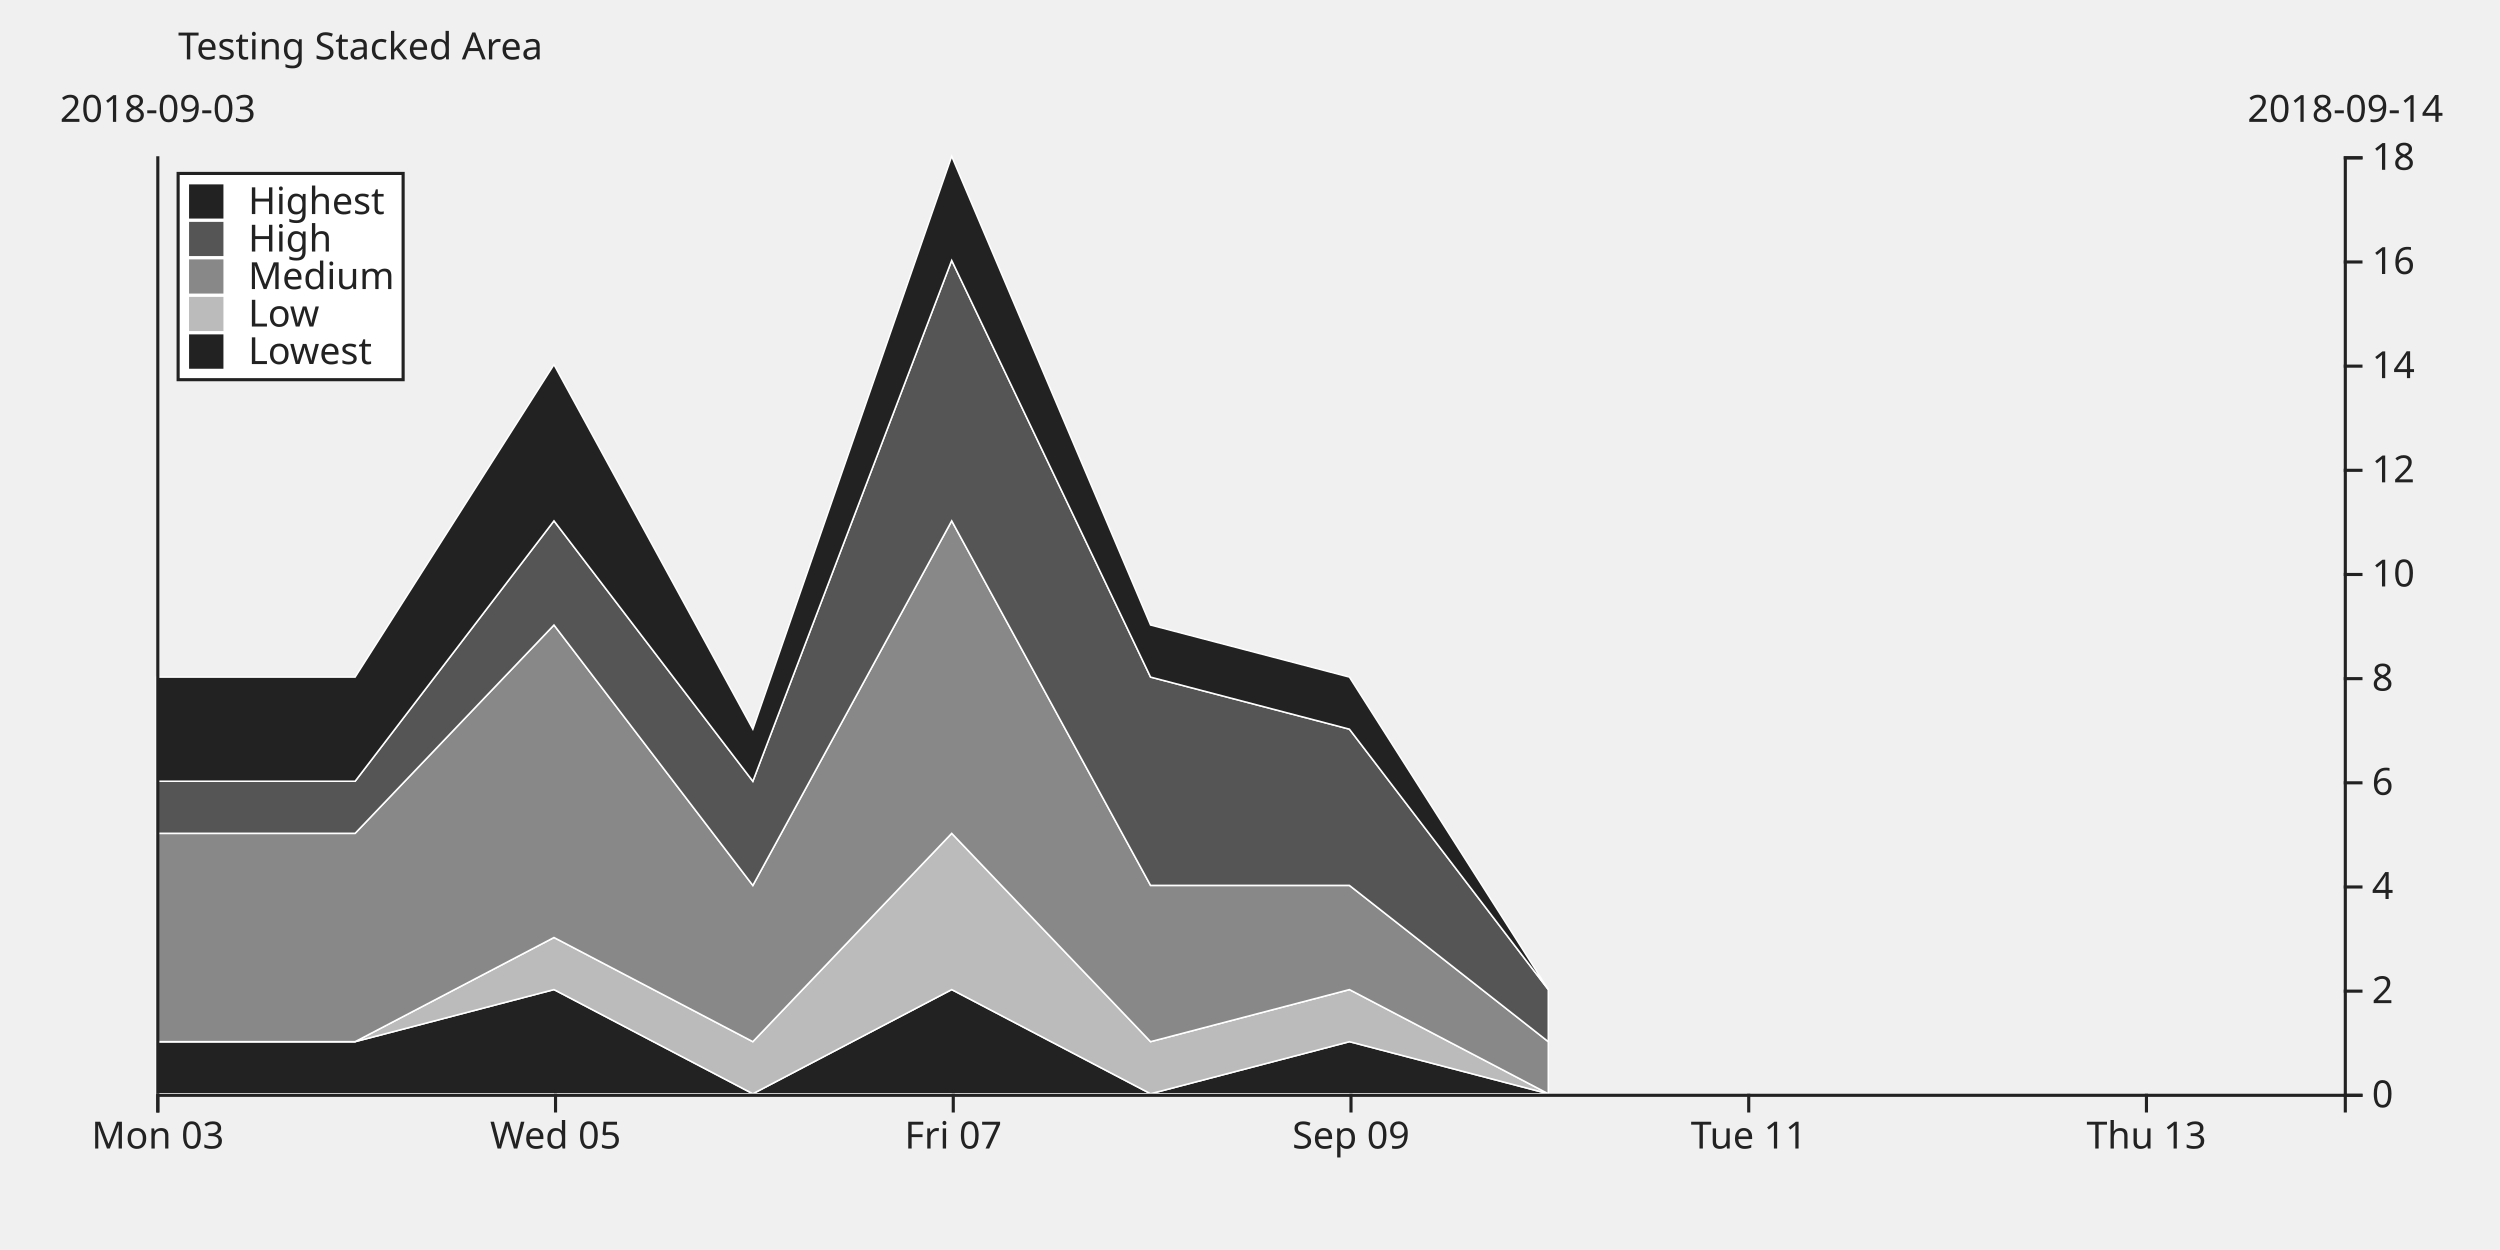
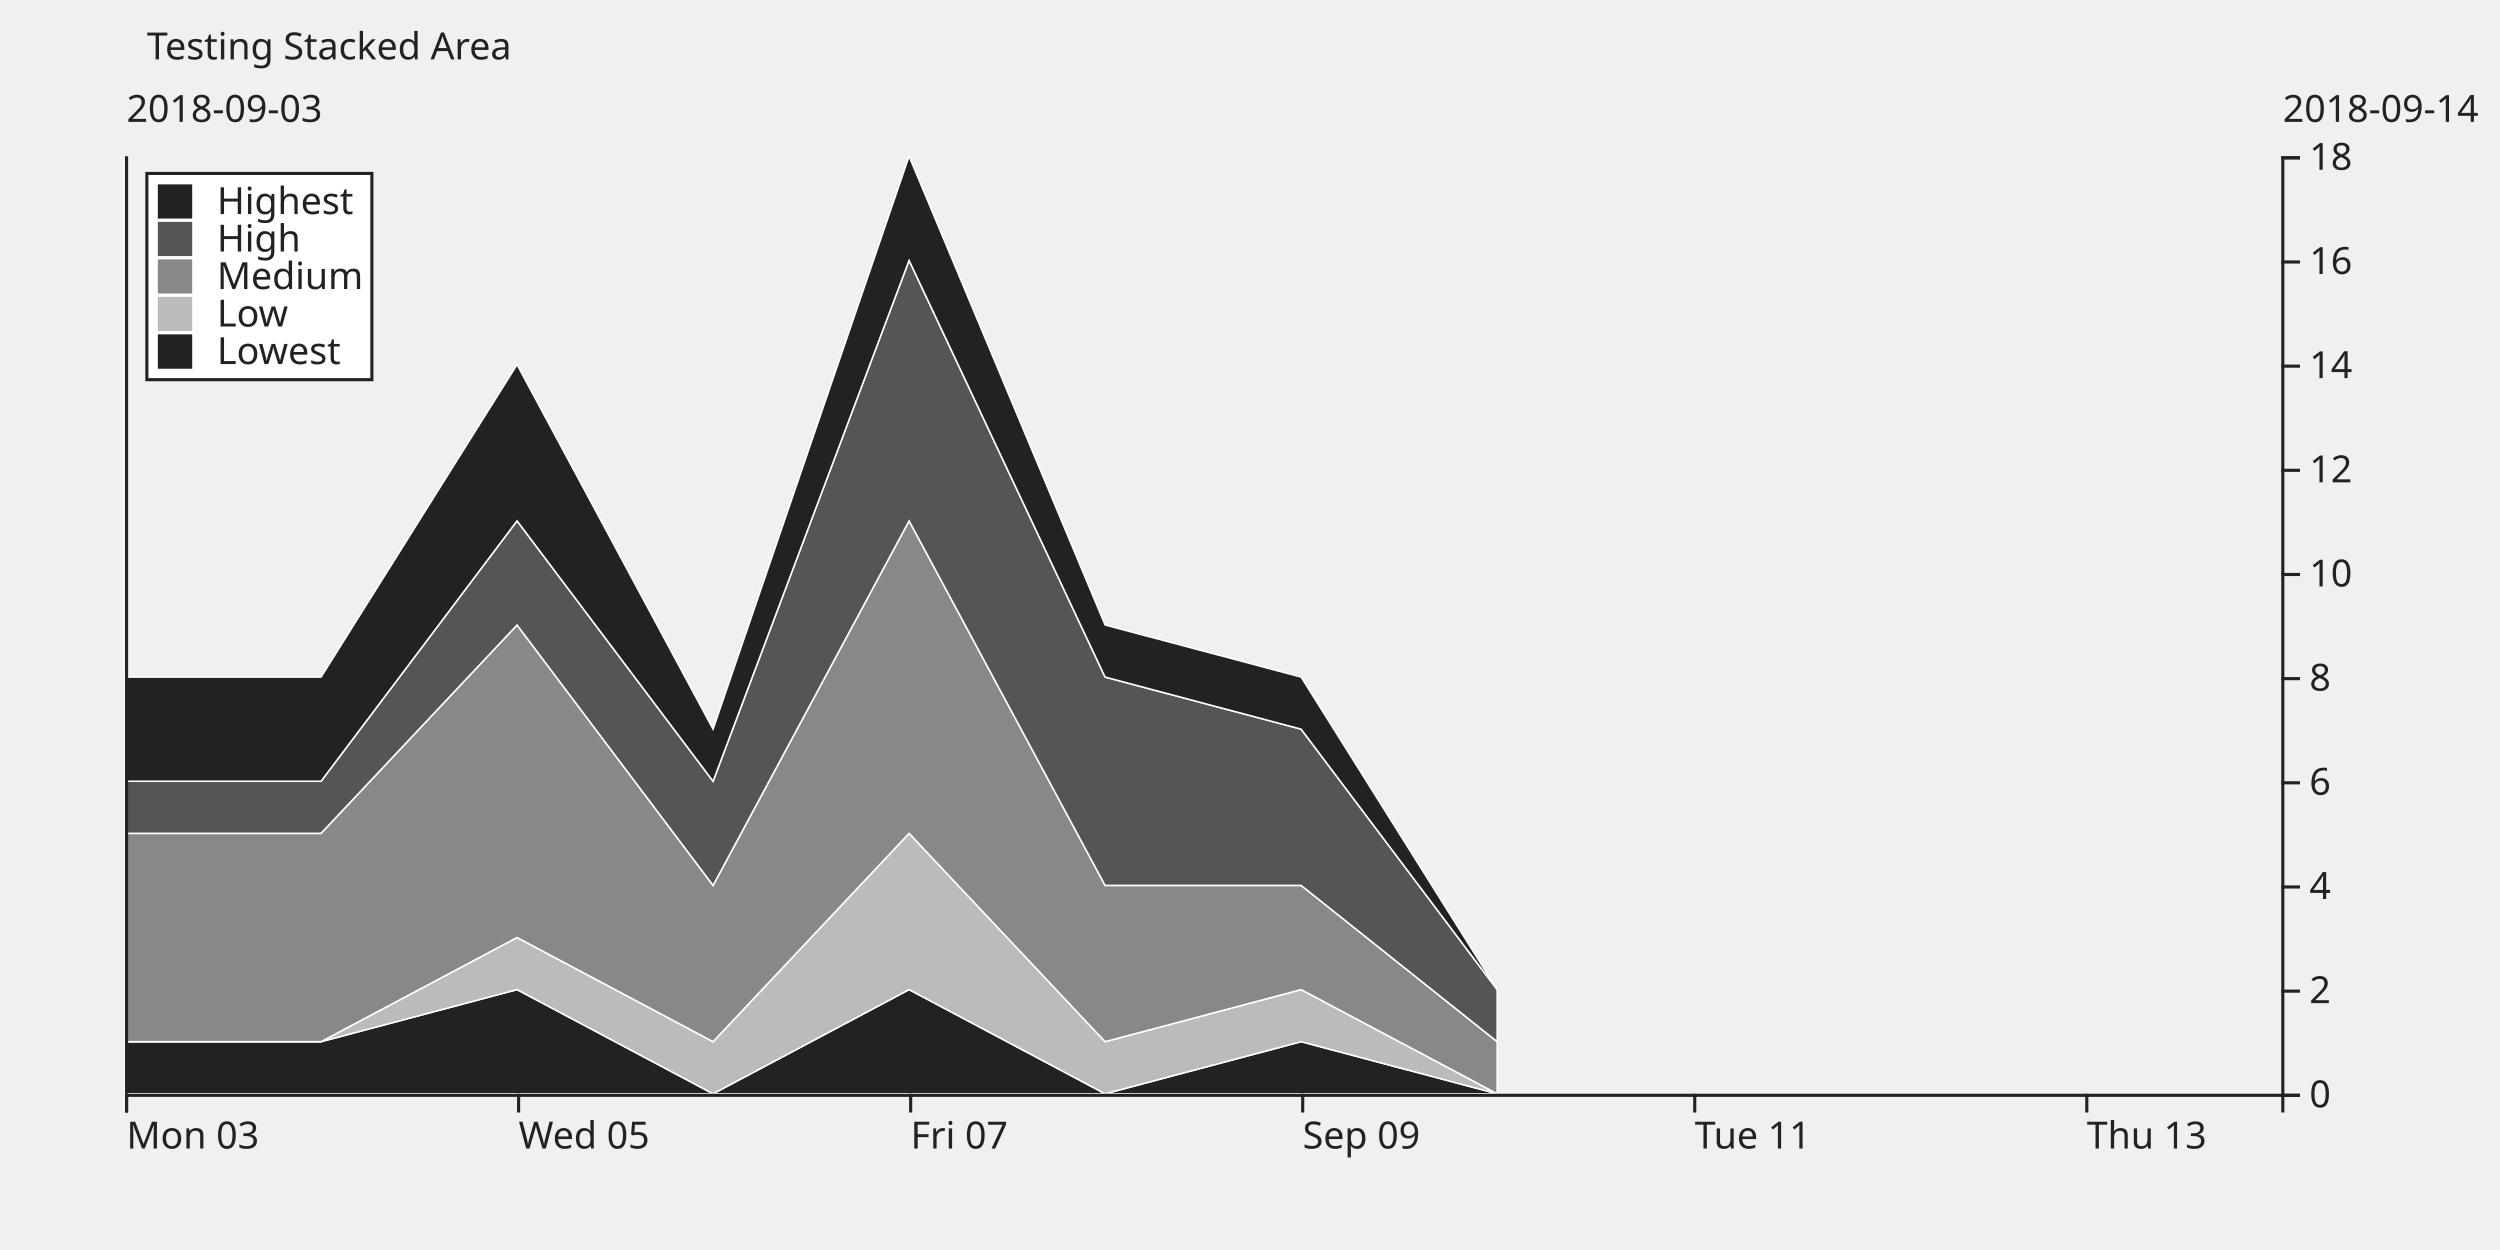
<svg xmlns="http://www.w3.org/2000/svg" width="800" height="400">
-   <g transform="translate(50,50)">
+   <g transform="translate(40,50)">
    <g class="layer">
-       <path class="area" style="fill: #222; stroke: #fff; stroke-width: .5;" d="M0,283.333L63.636,283.333L127.273,266.667L190.909,300L254.545,266.667L318.182,300L381.818,283.333L445.455,300L445.455,300L381.818,300L318.182,300L254.545,300L190.909,300L127.273,300L63.636,300L0,300Z" />
+       <path class="area" style="fill: #222; stroke: #fff; stroke-width: .5;" d="M0,283.333L62.727,283.333L125.455,266.667L188.182,300L250.909,266.667L313.636,300L376.364,283.333L439.091,300L439.091,300L376.364,300L313.636,300L250.909,300L188.182,300L125.455,300L62.727,300L0,300Z" />
    </g>
    <g class="layer">
-       <path class="area" style="fill: #bbb; stroke: #fff; stroke-width: .5;" d="M0,283.333L63.636,283.333L127.273,250L190.909,283.333L254.545,216.667L318.182,283.333L381.818,266.667L445.455,300L445.455,300L381.818,283.333L318.182,300L254.545,266.667L190.909,300L127.273,266.667L63.636,283.333L0,283.333Z" />
+       <path class="area" style="fill: #bbb; stroke: #fff; stroke-width: .5;" d="M0,283.333L62.727,283.333L125.455,250L188.182,283.333L250.909,216.667L313.636,283.333L376.364,266.667L439.091,300L439.091,300L376.364,283.333L313.636,300L250.909,266.667L188.182,300L125.455,266.667L62.727,283.333L0,283.333Z" />
    </g>
    <g class="layer">
-       <path class="area" style="fill: #888; stroke: #fff; stroke-width: .5;" d="M0,216.667L63.636,216.667L127.273,150L190.909,233.333L254.545,116.667L318.182,233.333L381.818,233.333L445.455,283.333L445.455,300L381.818,266.667L318.182,283.333L254.545,216.667L190.909,283.333L127.273,250L63.636,283.333L0,283.333Z" />
+       <path class="area" style="fill: #888; stroke: #fff; stroke-width: .5;" d="M0,216.667L62.727,216.667L125.455,150L188.182,233.333L250.909,116.667L313.636,233.333L376.364,233.333L439.091,283.333L439.091,300L376.364,266.667L313.636,283.333L250.909,216.667L188.182,283.333L125.455,250L62.727,283.333L0,283.333Z" />
    </g>
    <g class="layer">
-       <path class="area" style="fill: #555; stroke: #fff; stroke-width: .5;" d="M0,200L63.636,200L127.273,116.667L190.909,200L254.545,33.333L318.182,166.667L381.818,183.333L445.455,266.667L445.455,283.333L381.818,233.333L318.182,233.333L254.545,116.667L190.909,233.333L127.273,150L63.636,216.667L0,216.667Z" />
+       <path class="area" style="fill: #555; stroke: #fff; stroke-width: .5;" d="M0,200L62.727,200L125.455,116.667L188.182,200L250.909,33.333L313.636,166.667L376.364,183.333L439.091,266.667L439.091,283.333L376.364,233.333L313.636,233.333L250.909,116.667L188.182,233.333L125.455,150L62.727,216.667L0,216.667Z" />
    </g>
    <g class="layer">
-       <path class="area" style="fill: #222; stroke: #fff; stroke-width: .5;" d="M0,166.667L63.636,166.667L127.273,66.667L190.909,183.333L254.545,0L318.182,150L381.818,166.667L445.455,266.667L445.455,266.667L381.818,183.333L318.182,166.667L254.545,33.333L190.909,200L127.273,116.667L63.636,200L0,200Z" />
+       <path class="area" style="fill: #222; stroke: #fff; stroke-width: .5;" d="M0,166.667L62.727,166.667L125.455,66.667L188.182,183.333L250.909,0L313.636,150L376.364,166.667L439.091,266.667L439.091,266.667L376.364,183.333L313.636,166.667L250.909,33.333L188.182,200L125.455,116.667L62.727,200L0,200Z" />
    </g>
    <g transform="translate(0,300)" fill="none" font-size="10" font-family="sans-serif" text-anchor="middle">
-       <path class="domain" stroke="currentColor" d="M0.5,6V0.5H700.5V6" style="stroke: #222;" />
+       <path class="domain" stroke="currentColor" d="M0.5,6V0.5H690.5V6" style="stroke: #222;" />
      <g class="tick" opacity="1" transform="translate(0.5,0)">
        <line stroke="currentColor" y2="6" style="stroke: #222;" />
-         <text fill="currentColor" y="9" dy="0.71em" style="fill: #222;" font-size="12px" font-family="sans-serif">Mon 03</text>
+         <text fill="currentColor" y="9" dy="0.71em" style="fill: #222;" text-anchor="start" font-size="12px" font-family="sans-serif">Mon 03</text>
      </g>
-       <g class="tick" opacity="1" transform="translate(127.7727,0)">
+       <g class="tick" opacity="1" transform="translate(125.9545,0)">
        <line stroke="currentColor" y2="6" style="stroke: #222;" />
-         <text fill="currentColor" y="9" dy="0.71em" style="fill: #222;" font-size="12px" font-family="sans-serif">Wed 05</text>
+         <text fill="currentColor" y="9" dy="0.71em" style="fill: #222;" text-anchor="start" font-size="12px" font-family="sans-serif">Wed 05</text>
      </g>
-       <g class="tick" opacity="1" transform="translate(255.0455,0)">
+       <g class="tick" opacity="1" transform="translate(251.4091,0)">
        <line stroke="currentColor" y2="6" style="stroke: #222;" />
-         <text fill="currentColor" y="9" dy="0.71em" style="fill: #222;" font-size="12px" font-family="sans-serif">Fri 07</text>
+         <text fill="currentColor" y="9" dy="0.71em" style="fill: #222;" text-anchor="start" font-size="12px" font-family="sans-serif">Fri 07</text>
      </g>
-       <g class="tick" opacity="1" transform="translate(382.3182,0)">
+       <g class="tick" opacity="1" transform="translate(376.8636,0)">
        <line stroke="currentColor" y2="6" style="stroke: #222;" />
-         <text fill="currentColor" y="9" dy="0.71em" style="fill: #222;" font-size="12px" font-family="sans-serif">Sep 09</text>
+         <text fill="currentColor" y="9" dy="0.71em" style="fill: #222;" text-anchor="start" font-size="12px" font-family="sans-serif">Sep 09</text>
      </g>
-       <g class="tick" opacity="1" transform="translate(509.5909,0)">
+       <g class="tick" opacity="1" transform="translate(502.3182,0)">
        <line stroke="currentColor" y2="6" style="stroke: #222;" />
-         <text fill="currentColor" y="9" dy="0.71em" style="fill: #222;" font-size="12px" font-family="sans-serif">Tue 11</text>
+         <text fill="currentColor" y="9" dy="0.71em" style="fill: #222;" text-anchor="start" font-size="12px" font-family="sans-serif">Tue 11</text>
      </g>
-       <g class="tick" opacity="1" transform="translate(636.8636,0)">
+       <g class="tick" opacity="1" transform="translate(627.7727,0)">
        <line stroke="currentColor" y2="6" style="stroke: #222;" />
-         <text fill="currentColor" y="9" dy="0.71em" style="fill: #222;" font-size="12px" font-family="sans-serif">Thu 13</text>
+         <text fill="currentColor" y="9" dy="0.71em" style="fill: #222;" text-anchor="start" font-size="12px" font-family="sans-serif">Thu 13</text>
      </g>
    </g>
-     <g transform="translate(700 ,0)" fill="none" font-size="10" font-family="sans-serif" text-anchor="start">
+     <g transform="translate(690 ,0)" fill="none" font-size="10" font-family="sans-serif" text-anchor="start">
      <path class="domain" stroke="currentColor" d="M6,300.5H0.5V0.5H6" style="stroke: #222;" />
      <g class="tick" opacity="1" transform="translate(0,300.5)">
        <line stroke="currentColor" x2="6" style="stroke: #222;" />
-         <text fill="currentColor" x="9" dy="0.32em" style="fill: #222;" font-size="12px" font-family="sans-serif">0</text>
+         <text fill="currentColor" x="9" dy="0.32em" style="fill: #222; text-anchor: start;" font-size="12px" font-family="sans-serif">0</text>
      </g>
      <g class="tick" opacity="1" transform="translate(0,267.1667)">
        <line stroke="currentColor" x2="6" style="stroke: #222;" />
-         <text fill="currentColor" x="9" dy="0.32em" style="fill: #222;" font-size="12px" font-family="sans-serif">2</text>
+         <text fill="currentColor" x="9" dy="0.32em" style="fill: #222; text-anchor: start;" font-size="12px" font-family="sans-serif">2</text>
      </g>
      <g class="tick" opacity="1" transform="translate(0,233.8333)">
        <line stroke="currentColor" x2="6" style="stroke: #222;" />
-         <text fill="currentColor" x="9" dy="0.32em" style="fill: #222;" font-size="12px" font-family="sans-serif">4</text>
+         <text fill="currentColor" x="9" dy="0.32em" style="fill: #222; text-anchor: start;" font-size="12px" font-family="sans-serif">4</text>
      </g>
      <g class="tick" opacity="1" transform="translate(0,200.5)">
        <line stroke="currentColor" x2="6" style="stroke: #222;" />
-         <text fill="currentColor" x="9" dy="0.32em" style="fill: #222;" font-size="12px" font-family="sans-serif">6</text>
+         <text fill="currentColor" x="9" dy="0.32em" style="fill: #222; text-anchor: start;" font-size="12px" font-family="sans-serif">6</text>
      </g>
      <g class="tick" opacity="1" transform="translate(0,167.1667)">
        <line stroke="currentColor" x2="6" style="stroke: #222;" />
-         <text fill="currentColor" x="9" dy="0.32em" style="fill: #222;" font-size="12px" font-family="sans-serif">8</text>
+         <text fill="currentColor" x="9" dy="0.32em" style="fill: #222; text-anchor: start;" font-size="12px" font-family="sans-serif">8</text>
      </g>
      <g class="tick" opacity="1" transform="translate(0,133.8333)">
        <line stroke="currentColor" x2="6" style="stroke: #222;" />
-         <text fill="currentColor" x="9" dy="0.32em" style="fill: #222;" font-size="12px" font-family="sans-serif">10</text>
+         <text fill="currentColor" x="9" dy="0.32em" style="fill: #222; text-anchor: start;" font-size="12px" font-family="sans-serif">10</text>
      </g>
      <g class="tick" opacity="1" transform="translate(0,100.5)">
        <line stroke="currentColor" x2="6" style="stroke: #222;" />
-         <text fill="currentColor" x="9" dy="0.32em" style="fill: #222;" font-size="12px" font-family="sans-serif">12</text>
+         <text fill="currentColor" x="9" dy="0.32em" style="fill: #222; text-anchor: start;" font-size="12px" font-family="sans-serif">12</text>
      </g>
      <g class="tick" opacity="1" transform="translate(0,67.16667)">
        <line stroke="currentColor" x2="6" style="stroke: #222;" />
-         <text fill="currentColor" x="9" dy="0.32em" style="fill: #222;" font-size="12px" font-family="sans-serif">14</text>
+         <text fill="currentColor" x="9" dy="0.32em" style="fill: #222; text-anchor: start;" font-size="12px" font-family="sans-serif">14</text>
      </g>
      <g class="tick" opacity="1" transform="translate(0,33.83333)">
        <line stroke="currentColor" x2="6" style="stroke: #222;" />
-         <text fill="currentColor" x="9" dy="0.32em" style="fill: #222;" font-size="12px" font-family="sans-serif">16</text>
+         <text fill="currentColor" x="9" dy="0.32em" style="fill: #222; text-anchor: start;" font-size="12px" font-family="sans-serif">16</text>
      </g>
      <g class="tick" opacity="1" transform="translate(0,0.5)">
        <line stroke="currentColor" x2="6" style="stroke: #222;" />
-         <text fill="currentColor" x="9" dy="0.32em" style="fill: #222;" font-size="12px" font-family="sans-serif">18</text>
+         <text fill="currentColor" x="9" dy="0.32em" style="fill: #222; text-anchor: start;" font-size="12px" font-family="sans-serif">18</text>
      </g>
    </g>
    <line x1="0.5" y1="300" x2="0.5" y2="0" style="stroke-width: 1; stroke: #222;" />
    <rect style="fill: #fff;" />
-     <text x="0.5" y="-15" dy="4px" font-size="12px" font-family="sans-serif" style="fill: #222; text-anchor: middle;">2018-09-03</text>
+     <text x="0.5" y="-15" dy="4px" font-size="12px" font-family="sans-serif" style="fill: #222; text-anchor: start;">2018-09-03</text>
    <rect style="fill: #fff;" />
-     <text x="700.5" y="-15" dy="4px" font-size="12px" font-family="sans-serif" style="fill: #222; text-anchor: middle;">2018-09-14</text>
+     <text x="690.5" y="-15" dy="4px" font-size="12px" font-family="sans-serif" style="fill: #222; text-anchor: start;">2018-09-14</text>
    <text x="7" y="-35" dy="4px" font-size="12px" font-family="sans-serif" style="text-anchor: start; fill: #222;">Testing Stacked Area</text>
    <rect x="7" y="5.5" width="72" height="66" style="fill: #fff; stroke: #222;" />
    <rect x="10" y="8.5" width="12" height="12" style="fill: #222; stroke: #fff;" />
    <text x="29.44" y="14.5" dy="4px" font-size="12px" font-family="sans-serif" style="text-anchor: start; fill: #222;">Highest</text>
    <rect x="10" y="20.5" width="12" height="12" style="fill: #555; stroke: #fff;" />
    <text x="29.44" y="26.5" dy="4px" font-size="12px" font-family="sans-serif" style="text-anchor: start; fill: #222;">High</text>
    <rect x="10" y="32.5" width="12" height="12" style="fill: #888; stroke: #fff;" />
    <text x="29.44" y="38.5" dy="4px" font-size="12px" font-family="sans-serif" style="text-anchor: start; fill: #222;">Medium</text>
    <rect x="10" y="44.5" width="12" height="12" style="fill: #bbb; stroke: #fff;" />
    <text x="29.44" y="50.5" dy="4px" font-size="12px" font-family="sans-serif" style="text-anchor: start; fill: #222;">Low</text>
    <rect x="10" y="56.5" width="12" height="12" style="fill: #222; stroke: #fff;" />
    <text x="29.44" y="62.5" dy="4px" font-size="12px" font-family="sans-serif" style="text-anchor: start; fill: #222;">Lowest</text>
    <rect fill="#fff" stroke="#222" class="focus-item" width="12" height="12" style="display: none;" />
    <text dy="4px" font-size="12px" font-family="sans-serif" style="text-anchor: start; fill: #222; display: none;" />
    <text dy="4px" font-size="12px" font-family="sans-serif" style="text-anchor: start; fill: #222; display: none;" />
    <text dy="4px" font-size="12px" font-family="sans-serif" style="text-anchor: start; fill: #222; display: none;" />
    <text dy="4px" font-size="12px" font-family="sans-serif" style="text-anchor: start; fill: #222; display: none;" />
    <text dy="4px" font-size="12px" font-family="sans-serif" style="text-anchor: start; fill: #222; display: none;" />
    <text dy="4px" font-size="12px" font-family="sans-serif" style="text-anchor: start; fill: #222; display: none;" />
    <text dy="4px" font-size="12px" font-family="sans-serif" style="text-anchor: start; fill: #222; display: none;" />
    <text dy="4px" font-size="12px" font-family="sans-serif" style="text-anchor: start; fill: #222; display: none;" />
    <text dy="4px" font-size="12px" font-family="sans-serif" style="text-anchor: start; fill: #222; display: none;" />
    <text dy="4px" font-size="12px" font-family="sans-serif" style="text-anchor: start; fill: #222; display: none;" />
    <text dy="4px" font-size="12px" font-family="sans-serif" style="text-anchor: start; fill: #222; display: none;" />
    <text dy="4px" font-size="12px" font-family="sans-serif" style="text-anchor: start; fill: #222; display: none;" />
    <text dy="4px" font-size="12px" font-family="sans-serif" style="text-anchor: start; fill: #222; display: none;" />
    <text dy="4px" font-size="12px" font-family="sans-serif" style="text-anchor: start; fill: #222; display: none;" />
    <text dy="4px" font-size="12px" font-family="sans-serif" style="text-anchor: start; fill: #222; display: none;" />
    <text dy="4px" font-size="12px" font-family="sans-serif" style="text-anchor: start; fill: #222; display: none;" />
    <text dy="4px" font-size="12px" font-family="sans-serif" style="text-anchor: start; fill: #222; display: none;" />
    <text dy="4px" font-size="12px" font-family="sans-serif" style="text-anchor: start; fill: #222; display: none;" />
    <text dy="4px" font-size="12px" font-family="sans-serif" style="text-anchor: start; fill: #222; display: none;" />
    <text dy="4px" font-size="12px" font-family="sans-serif" style="text-anchor: start; fill: #222; display: none;" />
    <text dy="4px" font-size="12px" font-family="sans-serif" style="text-anchor: start; fill: #222; display: none;" />
    <text dy="4px" font-size="12px" font-family="sans-serif" style="text-anchor: start; fill: #222; display: none;" />
    <text dy="4px" font-size="12px" font-family="sans-serif" style="text-anchor: start; fill: #222; display: none;" />
    <text dy="4px" font-size="12px" font-family="sans-serif" style="text-anchor: start; fill: #222; display: none;" />
    <text dy="4px" font-size="12px" font-family="sans-serif" style="text-anchor: start; fill: #222; display: none;" />
    <text dy="4px" font-size="12px" font-family="sans-serif" style="text-anchor: start; fill: #222; display: none;" />
    <text dy="4px" font-size="12px" font-family="sans-serif" style="text-anchor: start; fill: #222; display: none;" />
    <text dy="4px" font-size="12px" font-family="sans-serif" style="text-anchor: start; fill: #222; display: none;" />
    <text dy="4px" font-size="12px" font-family="sans-serif" style="text-anchor: start; fill: #222; display: none;" />
    <text dy="4px" font-size="12px" font-family="sans-serif" style="text-anchor: start; fill: #222; display: none;" />
    <text dy="4px" font-size="12px" font-family="sans-serif" style="text-anchor: start; fill: #222; display: none;" />
    <text dy="4px" font-size="12px" font-family="sans-serif" style="text-anchor: start; fill: #222; display: none;" />
    <text dy="4px" font-size="12px" font-family="sans-serif" style="text-anchor: start; fill: #222; display: none;" />
    <text dy="4px" font-size="12px" font-family="sans-serif" style="text-anchor: start; fill: #222; display: none;" />
    <text dy="4px" font-size="12px" font-family="sans-serif" style="text-anchor: start; fill: #222; display: none;" />
    <text dy="4px" font-size="12px" font-family="sans-serif" style="text-anchor: start; fill: #222; display: none;" />
    <text dy="4px" font-size="12px" font-family="sans-serif" style="text-anchor: start; fill: #222; display: none;" />
    <text dy="4px" font-size="12px" font-family="sans-serif" style="text-anchor: start; fill: #222; display: none;" />
    <text dy="4px" font-size="12px" font-family="sans-serif" style="text-anchor: start; fill: #222; display: none;" />
    <text dy="4px" font-size="12px" font-family="sans-serif" style="text-anchor: start; fill: #222; display: none;" />
    <line style="display: none; stroke-width: 3; stroke: #fff;" />
    <line style="display: none; stroke-width: 1; stroke: #222;" />
-     <rect width="750" height="300" fill="transparent" />
+     <rect width="760" height="300" fill="transparent" />
  </g>
</svg>
